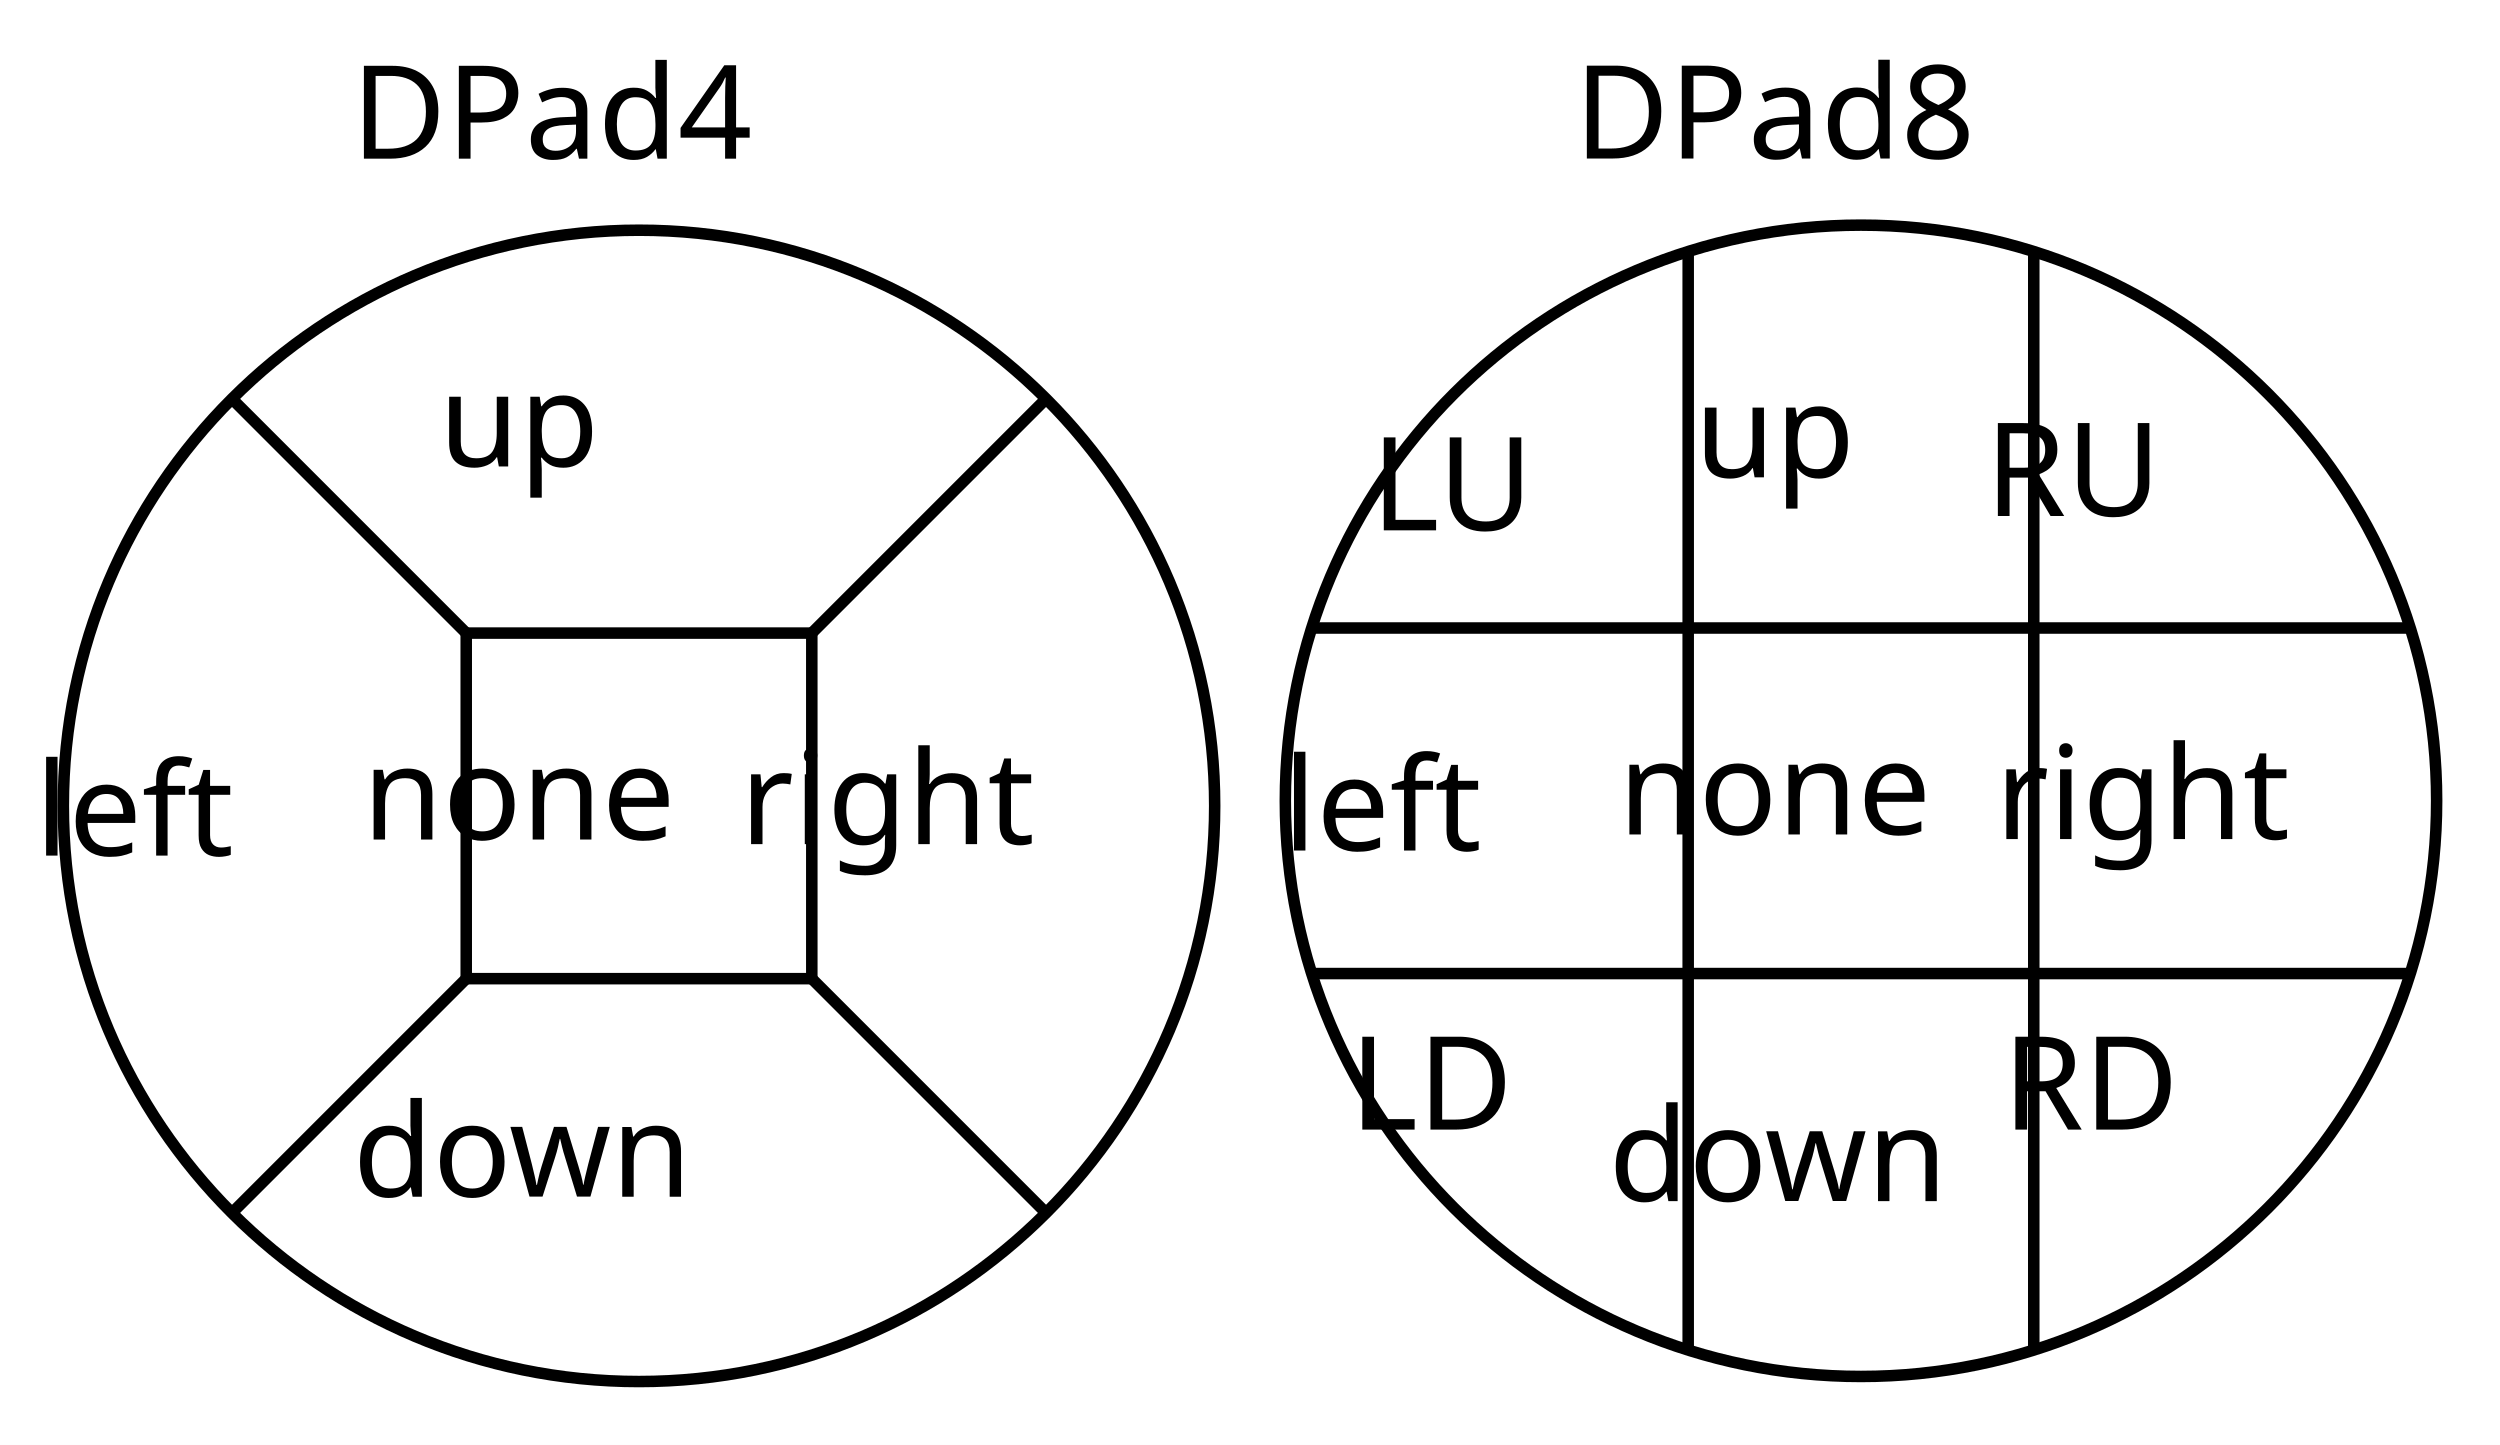
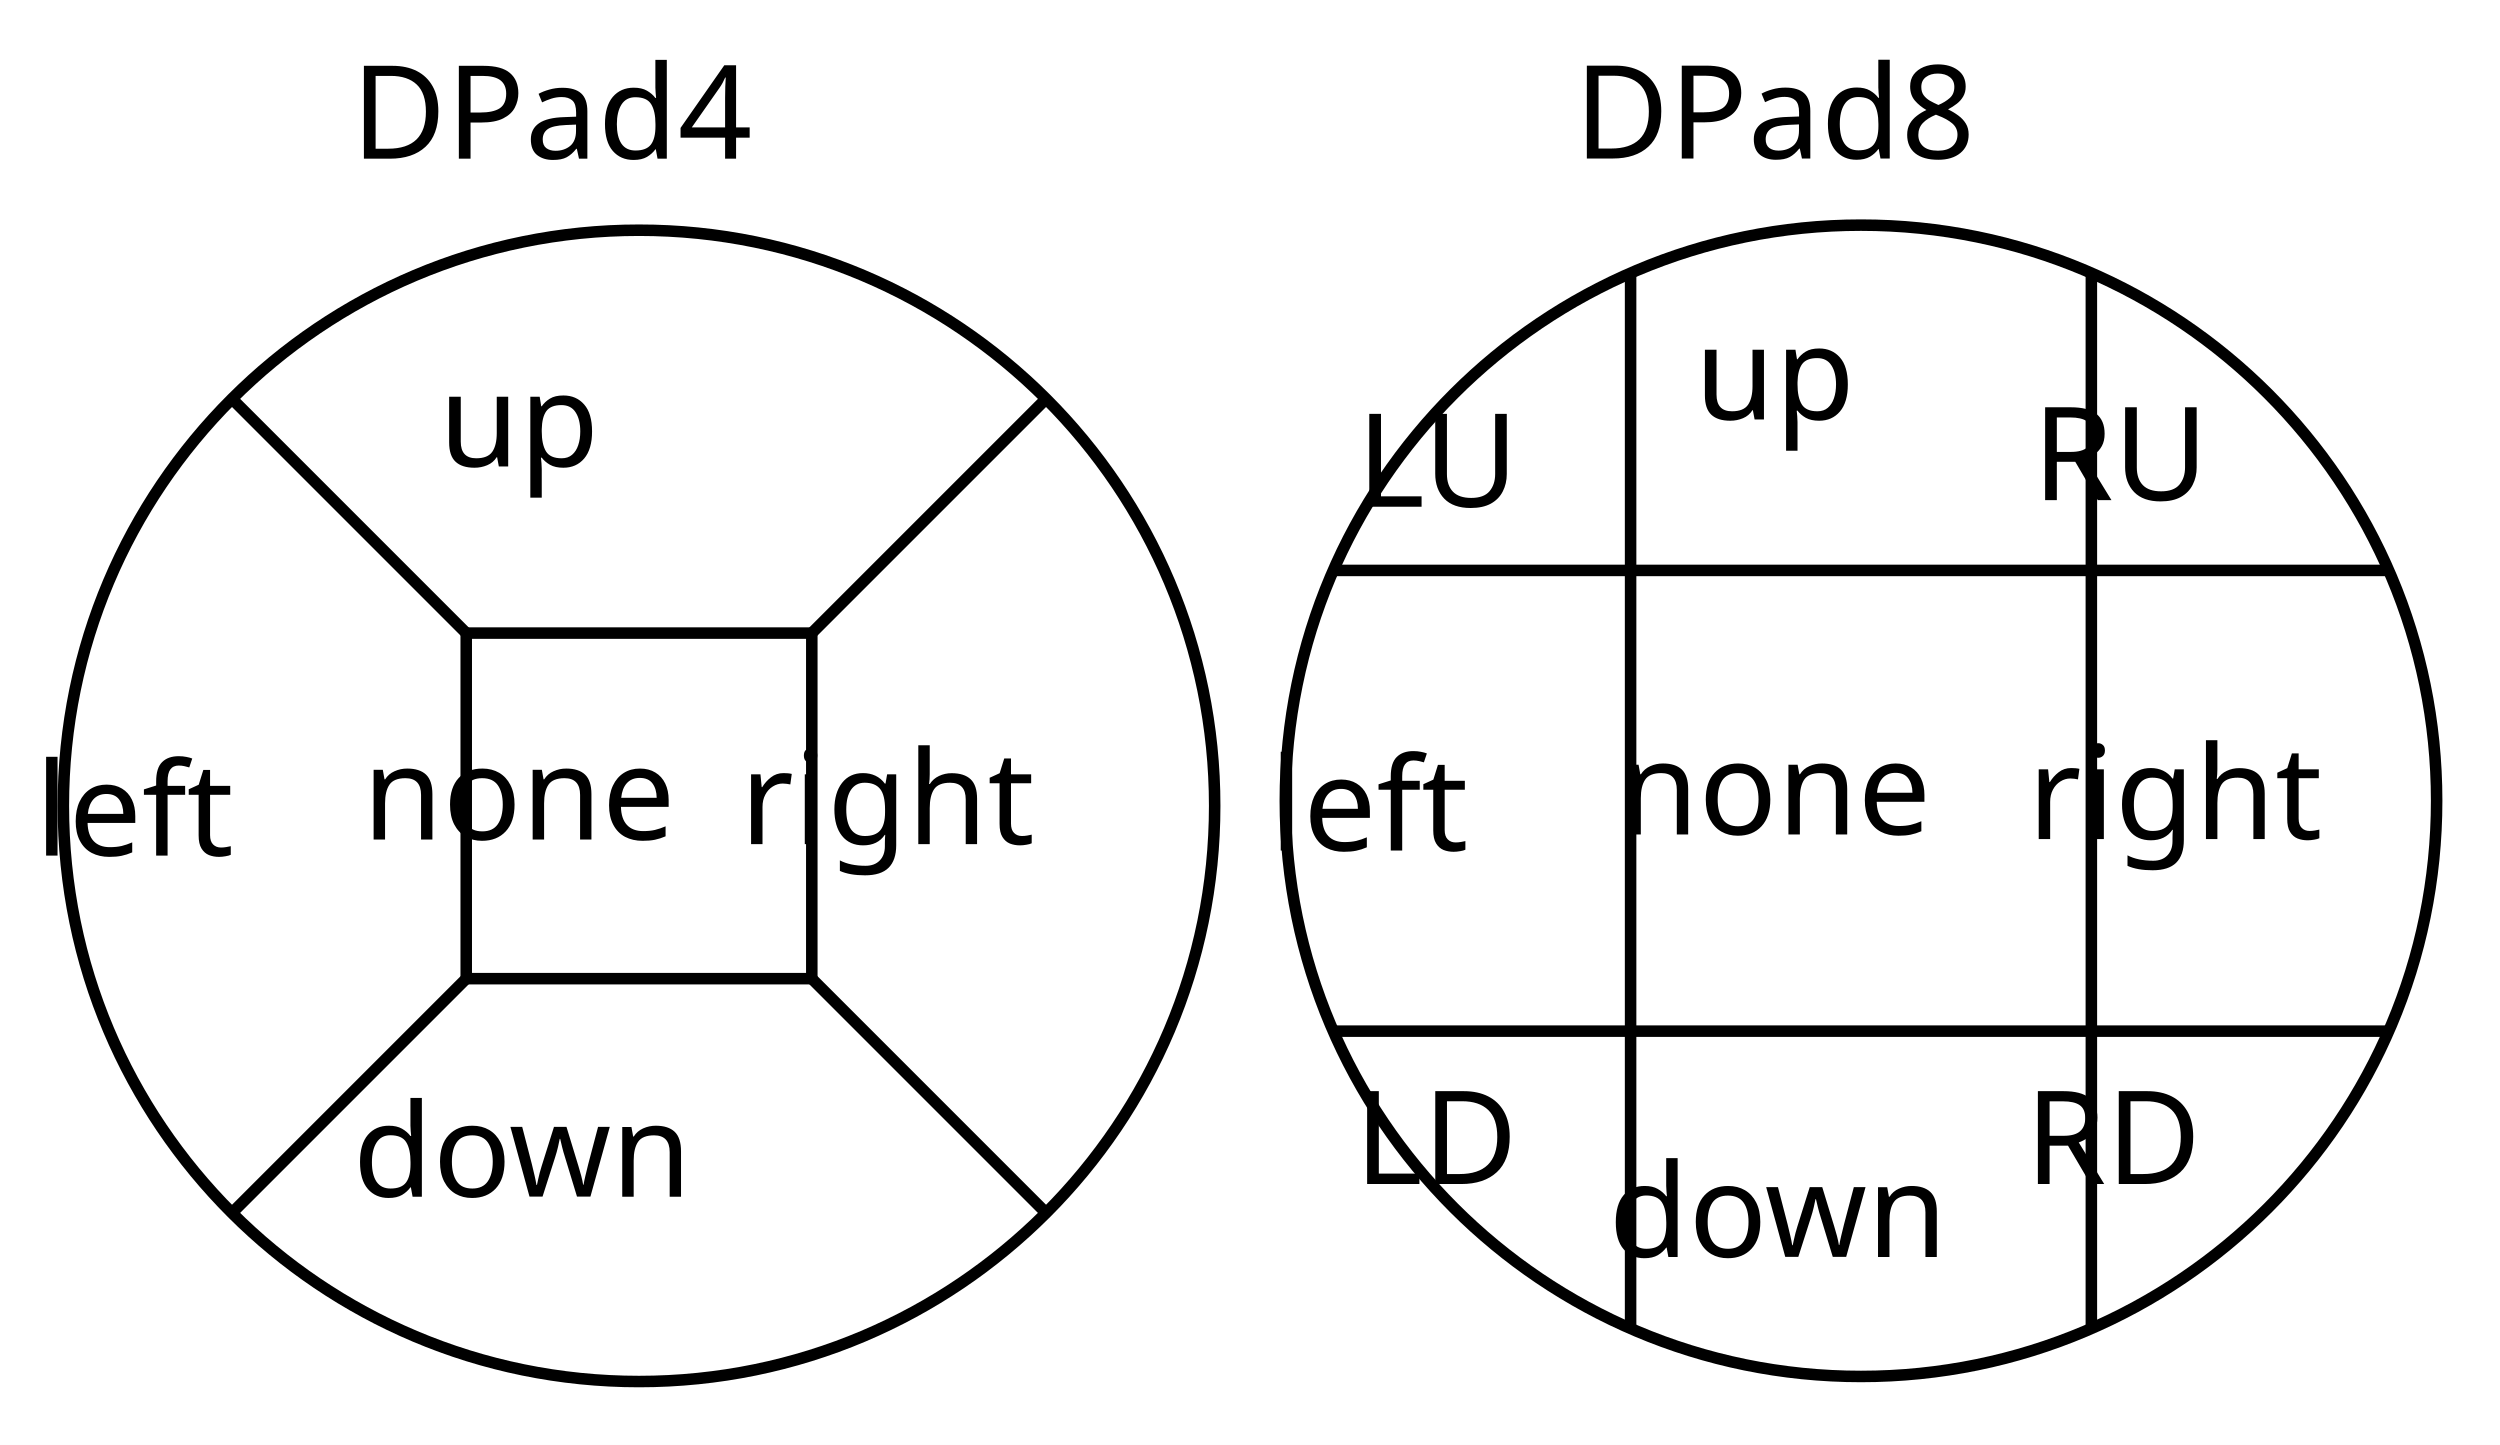
<svg xmlns="http://www.w3.org/2000/svg" width="434.062mm" height="250.87mm" viewBox="0 0 434.062 250.87" version="1.1" id="svg5">
  <defs id="defs2" />
  <g id="layer1" transform="translate(442.4729,-57.12985)">
    <rect style="fill:#ffffff;stroke:none;stroke-width:2;stroke-dasharray:none;stroke-opacity:1" id="rect4673" width="434.062" height="250.87" x="-442.473" y="57.13" />
    <g id="g3004" transform="translate(-440.2744)">
      <circle style="fill:none;stroke:#000000;stroke-width:2;stroke-dasharray:none" id="path234-3" cx="108.751" cy="197.05" r="99.95" />
      <rect style="fill:none;stroke:#000000;stroke-width:2;stroke-dasharray:none" id="rect2663" width="60" height="60" x="78.751" y="167.05" />
      <path style="fill:none;stroke:#000000;stroke-width:2;stroke-dasharray:none" d="M 138.751,167.05 179.427,126.375" id="path2728" />
      <circle id="path2730" style="fill:#000000;stroke:none;stroke-width:0.265" cx="179.427" cy="126.375" r="0.75" />
      <path style="fill:none;stroke:#000000;stroke-width:2;stroke-dasharray:none" d="M 78.751,167.05 38.076,126.375" id="path2732" />
      <circle id="path2734" style="fill:#000000;stroke:none;stroke-width:0.265" cx="38.076" cy="126.375" r="0.75" />
      <path style="fill:none;stroke:#000000;stroke-width:2;stroke-dasharray:none" d="M 78.751,227.05 38.076,267.725" id="path2736" />
      <circle id="path2738" style="fill:#000000;stroke:none;stroke-width:0.265" cx="38.076" cy="267.725" r="0.75" />
      <path style="fill:none;stroke:#000000;stroke-width:2;stroke-dasharray:none" d="m 138.751,227.05 40.675,40.675" id="path2740" />
      <circle id="path2742" style="fill:#000000;stroke:none;stroke-width:0.265" cx="179.427" cy="267.725" r="0.75" />
      <text xml:space="preserve" style="font-size:22.578px;font-family:Ubuntu;-inkscape-font-specification:Ubuntu;text-align:center;text-anchor:middle;fill:#000000;stroke:none;stroke-width:0.5;stroke-dasharray:none" x="108.469" y="138.119" id="text2798">
        <tspan id="tspan2796" style="font-size:22.578px;fill:#000000;stroke:none;stroke-width:0.5" x="108.469" y="138.119">up</tspan>
      </text>
      <text xml:space="preserve" style="font-size:22.578px;font-family:Ubuntu;-inkscape-font-specification:Ubuntu;text-align:center;text-anchor:middle;fill:#000000;stroke:none;stroke-width:0.5;stroke-dasharray:none" x="109.022" y="264.908" id="text2852">
        <tspan id="tspan2850" style="stroke-width:0.5" x="109.022" y="264.908">down</tspan>
      </text>
      <text xml:space="preserve" style="font-size:22.578px;font-family:Ubuntu;-inkscape-font-specification:Ubuntu;text-align:center;text-anchor:middle;fill:#000000;stroke:none;stroke-width:0.5;stroke-dasharray:none" x="41.672" y="205.686" id="text2856">
        <tspan id="tspan2854" style="stroke-width:0.5" x="41.672" y="205.686">left</tspan>
      </text>
      <text xml:space="preserve" style="font-size:22.578px;font-family:Ubuntu;-inkscape-font-specification:Ubuntu;text-align:center;text-anchor:middle;fill:#000000;stroke:none;stroke-width:0.5;stroke-dasharray:none" x="172.401" y="203.688" id="text2860">
        <tspan id="tspan2858" style="stroke-width:0.5" x="172.401" y="203.688">right</tspan>
      </text>
      <text xml:space="preserve" style="font-size:22.578px;font-family:Ubuntu;-inkscape-font-specification:Ubuntu;text-align:center;text-anchor:middle;fill:#000000;stroke:none;stroke-width:0.5;stroke-dasharray:none" x="108.447" y="202.898" id="text2864">
        <tspan style="stroke-width:0.5" x="108.447" y="202.898" id="tspan2866">none</tspan>
      </text>
    </g>
    <circle style="fill:none;stroke:#000000;stroke-width:2;stroke-dasharray:none" id="path234" cx="-119.361" cy="196.168" r="99.95" />
-     <path style="fill:none;stroke:#000000;stroke-width:2;stroke-dasharray:none" d="M -89.361,291.51 V 100.827" id="path499" />
-     <path style="fill:none;stroke:#000000;stroke-width:2;stroke-dasharray:none" d="M -149.361,291.51 V 100.827" id="path499-3" />
-     <path style="fill:none;stroke:#000000;stroke-width:2;stroke-dasharray:none" d="M -214.702,226.163 H -24.019" id="path499-7" />
-     <path style="fill:none;stroke:#000000;stroke-width:2;stroke-dasharray:none" d="M -214.702,166.168 H -24.019" id="path499-3-5" />
+     <path style="fill:none;stroke:#000000;stroke-width:2;stroke-dasharray:none" d="M -79.361,287.765 V 104.572" id="path499" />
+     <path style="fill:none;stroke:#000000;stroke-width:2;stroke-dasharray:none" d="M -159.361,287.765 V 104.572" id="path499-3" />
+     <path style="fill:none;stroke:#000000;stroke-width:2;stroke-dasharray:none" d="M -210.958,236.163 H -27.764" id="path499-7" />
+     <path style="fill:none;stroke:#000000;stroke-width:2;stroke-dasharray:none" d="M -210.958,156.169 H -27.764" id="path499-3-5" />
    <text xml:space="preserve" style="font-size:22.578px;font-family:Ubuntu;-inkscape-font-specification:Ubuntu;text-align:center;text-anchor:middle;fill:#000000;stroke:none;stroke-width:0.5;stroke-dasharray:none" x="-119.666" y="202.016" id="text2870">
      <tspan style="stroke-width:0.5" x="-119.666" y="202.016" id="tspan2872">none</tspan>
    </text>
-     <text xml:space="preserve" style="font-size:22.578px;font-family:Ubuntu;-inkscape-font-specification:Ubuntu;text-align:center;text-anchor:middle;fill:#000000;stroke:none;stroke-width:0.5;stroke-dasharray:none" x="-187.814" y="204.804" id="text2876">
-       <tspan id="tspan2874" style="stroke-width:0.5" x="-187.814" y="204.804">left</tspan>
+     <text xml:space="preserve" style="font-size:22.578px;font-family:Ubuntu;-inkscape-font-specification:Ubuntu;text-align:center;text-anchor:middle;fill:#000000;stroke:none;stroke-width:0.5;stroke-dasharray:none" x="-190.115" y="204.804" id="text2876">
+       <tspan id="tspan2874" style="stroke-width:0.5" x="-190.115" y="204.804">left</tspan>
    </text>
-     <text xml:space="preserve" style="font-size:22.578px;font-family:Ubuntu;-inkscape-font-specification:Ubuntu;text-align:center;text-anchor:middle;fill:#000000;stroke:none;stroke-width:0.5;stroke-dasharray:none" x="-55.799" y="202.806" id="text2880">
-       <tspan id="tspan2878" style="stroke-width:0.5" x="-55.799" y="202.806">right</tspan>
+     <text xml:space="preserve" style="font-size:22.578px;font-family:Ubuntu;-inkscape-font-specification:Ubuntu;text-align:center;text-anchor:middle;fill:#000000;stroke:none;stroke-width:0.5;stroke-dasharray:none" x="-50.176" y="202.806" id="text2880">
+       <tspan id="tspan2878" style="stroke-width:0.5" x="-50.176" y="202.806">right</tspan>
    </text>
-     <text xml:space="preserve" style="font-size:22.578px;font-family:Ubuntu;-inkscape-font-specification:Ubuntu;text-align:center;text-anchor:middle;fill:#000000;stroke:none;stroke-width:0.5;stroke-dasharray:none" x="-119.643" y="140.009" id="text2884">
-       <tspan id="tspan2882" style="stroke-width:0.5" x="-119.643" y="140.009">up</tspan>
+     <text xml:space="preserve" style="font-size:22.578px;font-family:Ubuntu;-inkscape-font-specification:Ubuntu;text-align:center;text-anchor:middle;fill:#000000;stroke:none;stroke-width:0.5;stroke-dasharray:none" x="-119.643" y="129.961" id="text2884">
+       <tspan id="tspan2882" style="stroke-width:0.5" x="-119.643" y="129.961">up</tspan>
    </text>
-     <text xml:space="preserve" style="font-size:22.578px;font-family:Ubuntu;-inkscape-font-specification:Ubuntu;text-align:center;text-anchor:middle;fill:#000000;stroke:none;stroke-width:0.5;stroke-dasharray:none" x="-119.09" y="265.672" id="text2888">
-       <tspan id="tspan2886" style="stroke-width:0.5" x="-119.09" y="265.672">down</tspan>
+     <text xml:space="preserve" style="font-size:22.578px;font-family:Ubuntu;-inkscape-font-specification:Ubuntu;text-align:center;text-anchor:middle;fill:#000000;stroke:none;stroke-width:0.5;stroke-dasharray:none" x="-119.09" y="275.372" id="text2888">
+       <tspan id="tspan2886" style="stroke-width:0.5" x="-119.09" y="275.372">down</tspan>
    </text>
-     <text xml:space="preserve" style="font-size:22.578px;font-family:Ubuntu;-inkscape-font-specification:Ubuntu;text-align:center;text-anchor:middle;fill:#000000;stroke:none;stroke-width:0.5;stroke-dasharray:none" x="-175.667" y="149.201" id="text2892">
-       <tspan id="tspan2890" style="stroke-width:0.5" x="-175.667" y="149.201">LU</tspan>
+     <text xml:space="preserve" style="font-size:22.578px;font-family:Ubuntu;-inkscape-font-specification:Ubuntu;text-align:center;text-anchor:middle;fill:#000000;stroke:none;stroke-width:0.5;stroke-dasharray:none" x="-178.188" y="145.114" id="text2892">
+       <tspan id="tspan2890" style="stroke-width:0.5" x="-178.188" y="145.114">LU</tspan>
    </text>
-     <text xml:space="preserve" style="font-size:22.578px;font-family:Ubuntu;-inkscape-font-specification:Ubuntu;text-align:center;text-anchor:middle;fill:#000000;stroke:none;stroke-width:0.5;stroke-dasharray:none" x="-67.833" y="146.712" id="text2896">
-       <tspan id="tspan2894" style="stroke-width:0.5" x="-67.833" y="146.712">RU</tspan>
+     <text xml:space="preserve" style="font-size:22.578px;font-family:Ubuntu;-inkscape-font-specification:Ubuntu;text-align:center;text-anchor:middle;fill:#000000;stroke:none;stroke-width:0.5;stroke-dasharray:none" x="-59.624" y="143.967" id="text2896">
+       <tspan id="tspan2894" style="stroke-width:0.5" x="-59.624" y="143.967">RU</tspan>
    </text>
-     <text xml:space="preserve" style="font-size:22.578px;font-family:Ubuntu;-inkscape-font-specification:Ubuntu;text-align:center;text-anchor:middle;fill:#000000;stroke:none;stroke-width:0.5;stroke-dasharray:none" x="-179.296" y="253.253" id="text2900">
-       <tspan id="tspan2898" style="stroke-width:0.5" x="-179.296" y="253.253">LD</tspan>
+     <text xml:space="preserve" style="font-size:22.578px;font-family:Ubuntu;-inkscape-font-specification:Ubuntu;text-align:center;text-anchor:middle;fill:#000000;stroke:none;stroke-width:0.5;stroke-dasharray:none" x="-178.459" y="262.706" id="text2900">
+       <tspan id="tspan2898" style="stroke-width:0.5" x="-178.459" y="262.706">LD</tspan>
    </text>
-     <text xml:space="preserve" style="font-size:22.578px;font-family:Ubuntu;-inkscape-font-specification:Ubuntu;text-align:center;text-anchor:middle;fill:#000000;stroke:none;stroke-width:0.5;stroke-dasharray:none" x="-64.798" y="253.253" id="text2904">
-       <tspan id="tspan2902" style="stroke-width:0.5" x="-64.798" y="253.253">RD</tspan>
+     <text xml:space="preserve" style="font-size:22.578px;font-family:Ubuntu;-inkscape-font-specification:Ubuntu;text-align:center;text-anchor:middle;fill:#000000;stroke:none;stroke-width:0.5;stroke-dasharray:none" x="-60.895" y="262.706" id="text2904">
+       <tspan id="tspan2902" style="stroke-width:0.5" x="-60.895" y="262.706">RD</tspan>
    </text>
    <text xml:space="preserve" style="font-size:22.578px;font-family:Ubuntu;-inkscape-font-specification:Ubuntu;text-align:center;text-anchor:middle;fill:#000000;stroke:none;stroke-width:2;stroke-dasharray:none" x="-331.997" y="84.684" id="text3008">
      <tspan id="tspan3006" style="stroke-width:2" x="-331.997" y="84.684">DPad4</tspan>
    </text>
    <text xml:space="preserve" style="font-size:22.578px;font-family:Ubuntu;-inkscape-font-specification:Ubuntu;text-align:center;text-anchor:middle;fill:#000000;stroke:none;stroke-width:2;stroke-dasharray:none" x="-119.666" y="84.65" id="text3012">
      <tspan id="tspan3010" style="stroke-width:2" x="-119.666" y="84.65">DPad8</tspan>
    </text>
  </g>
</svg>
